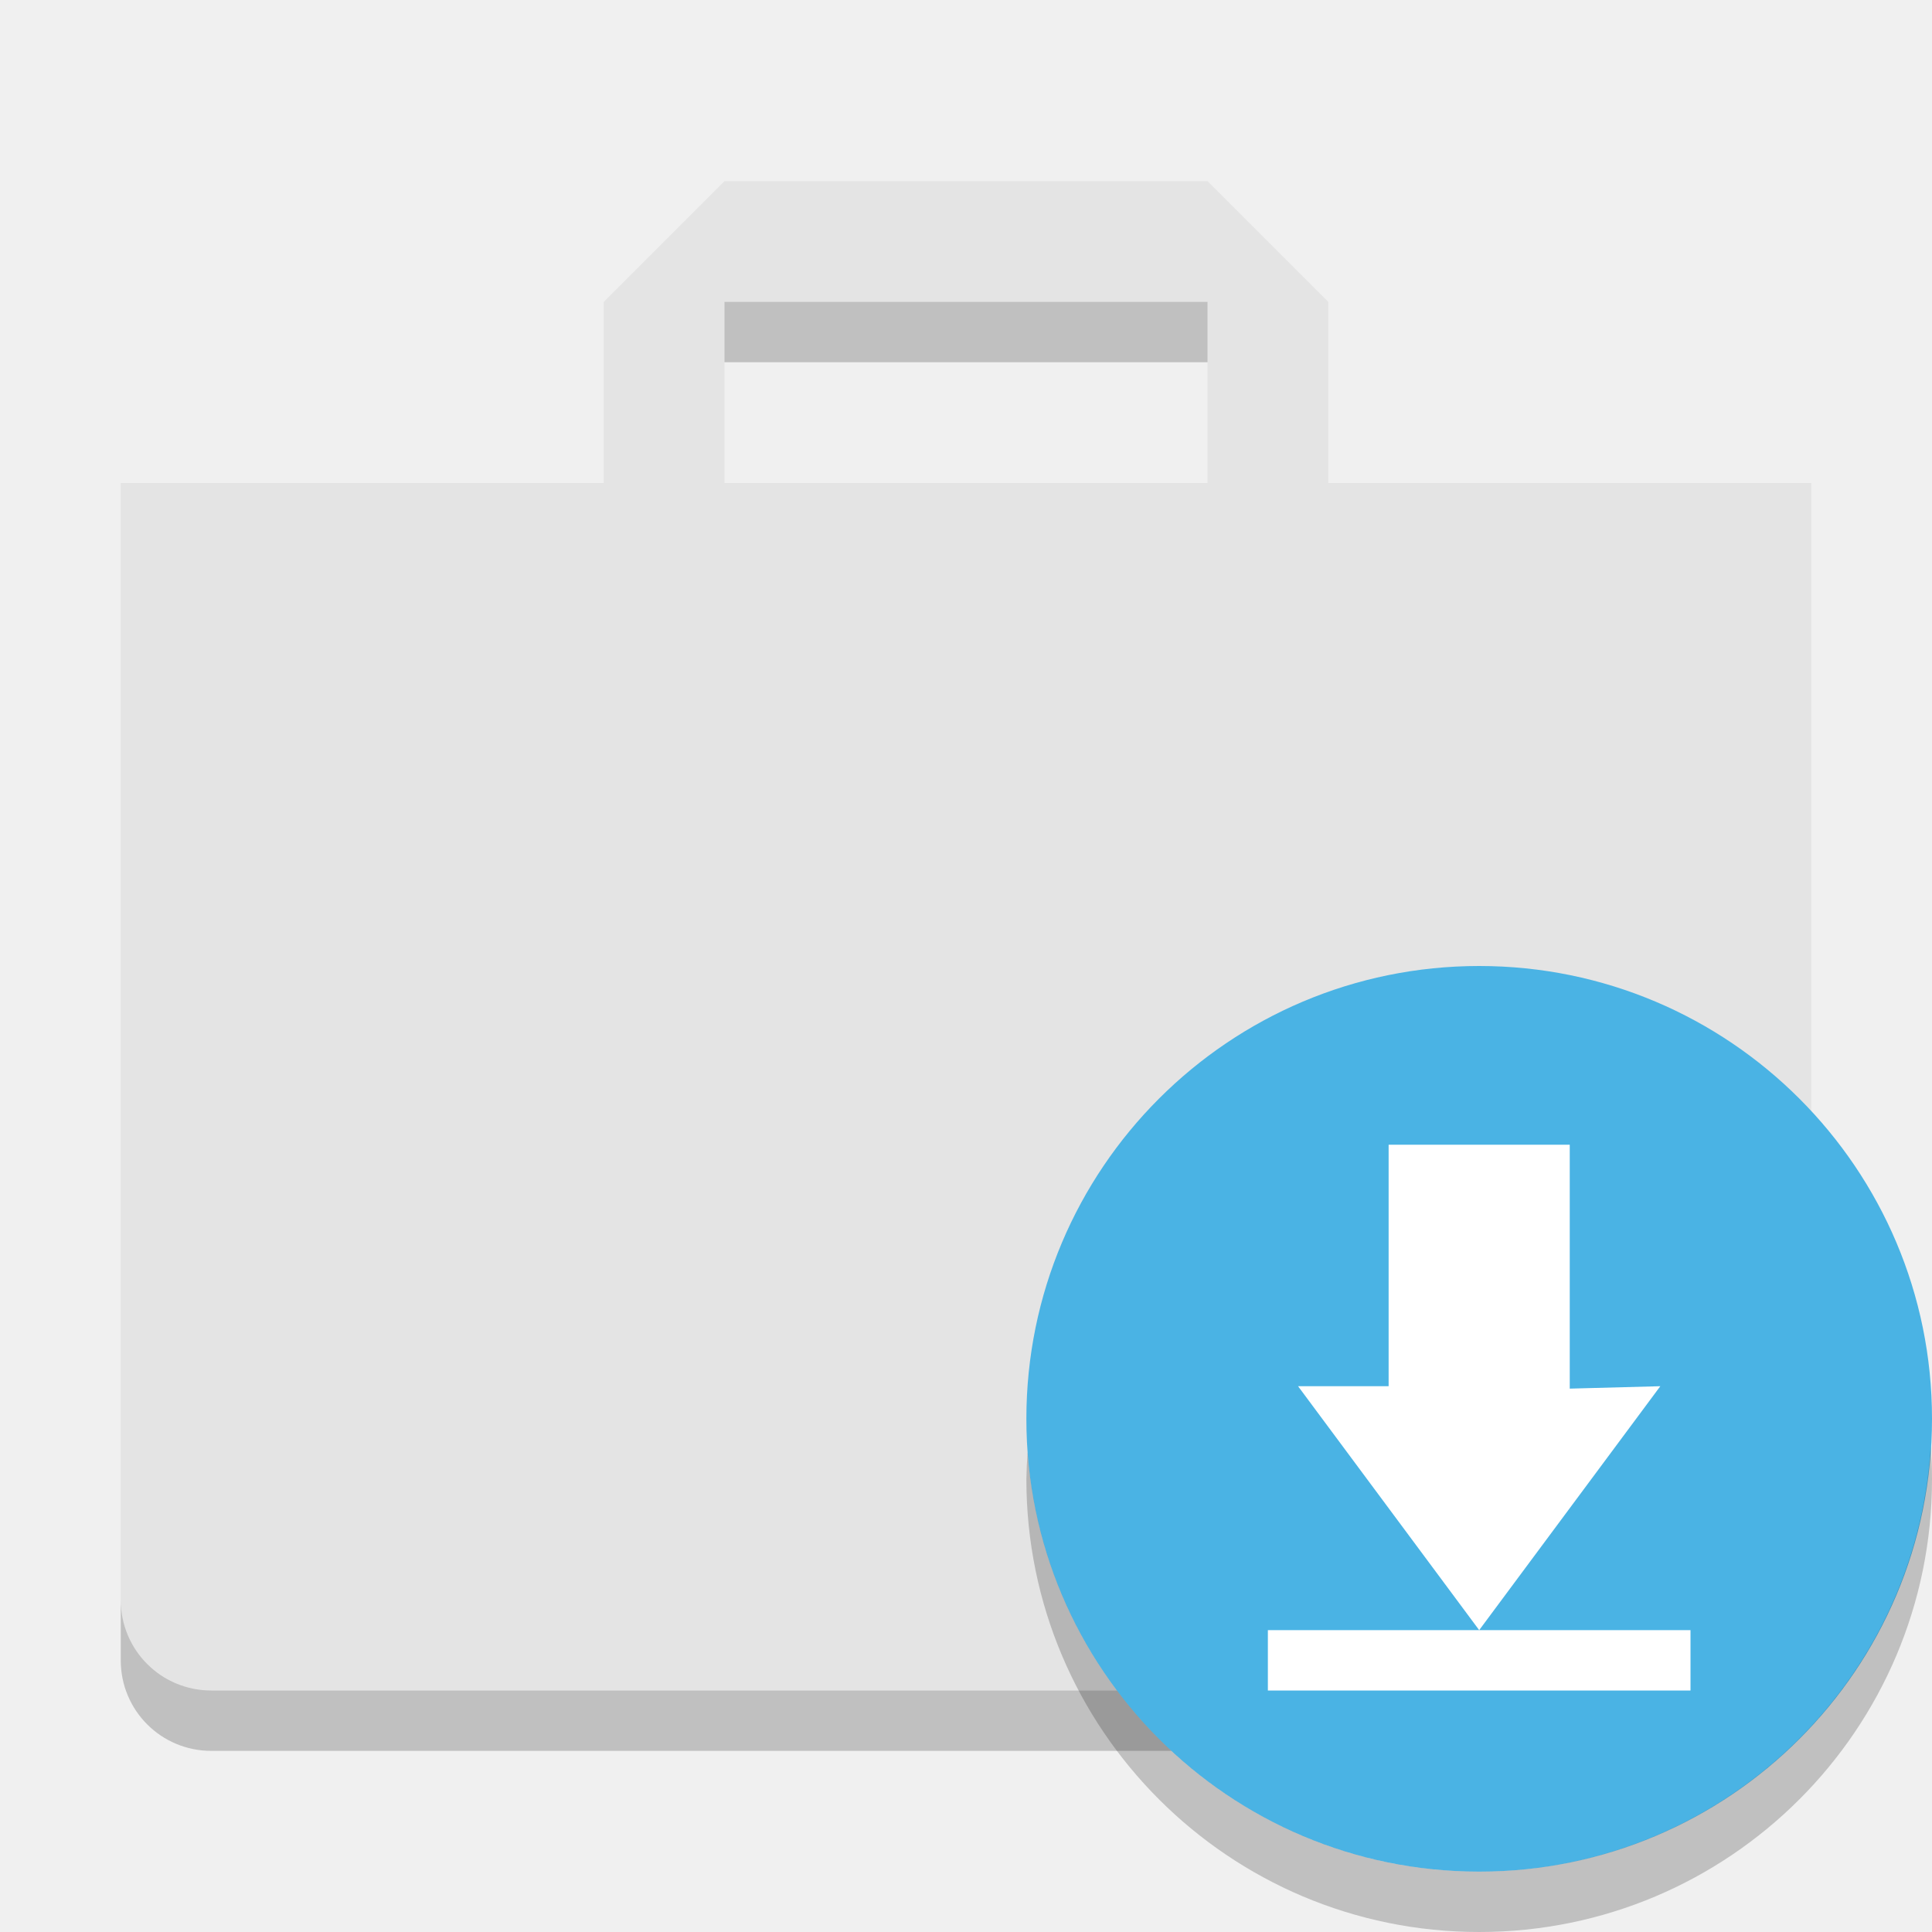
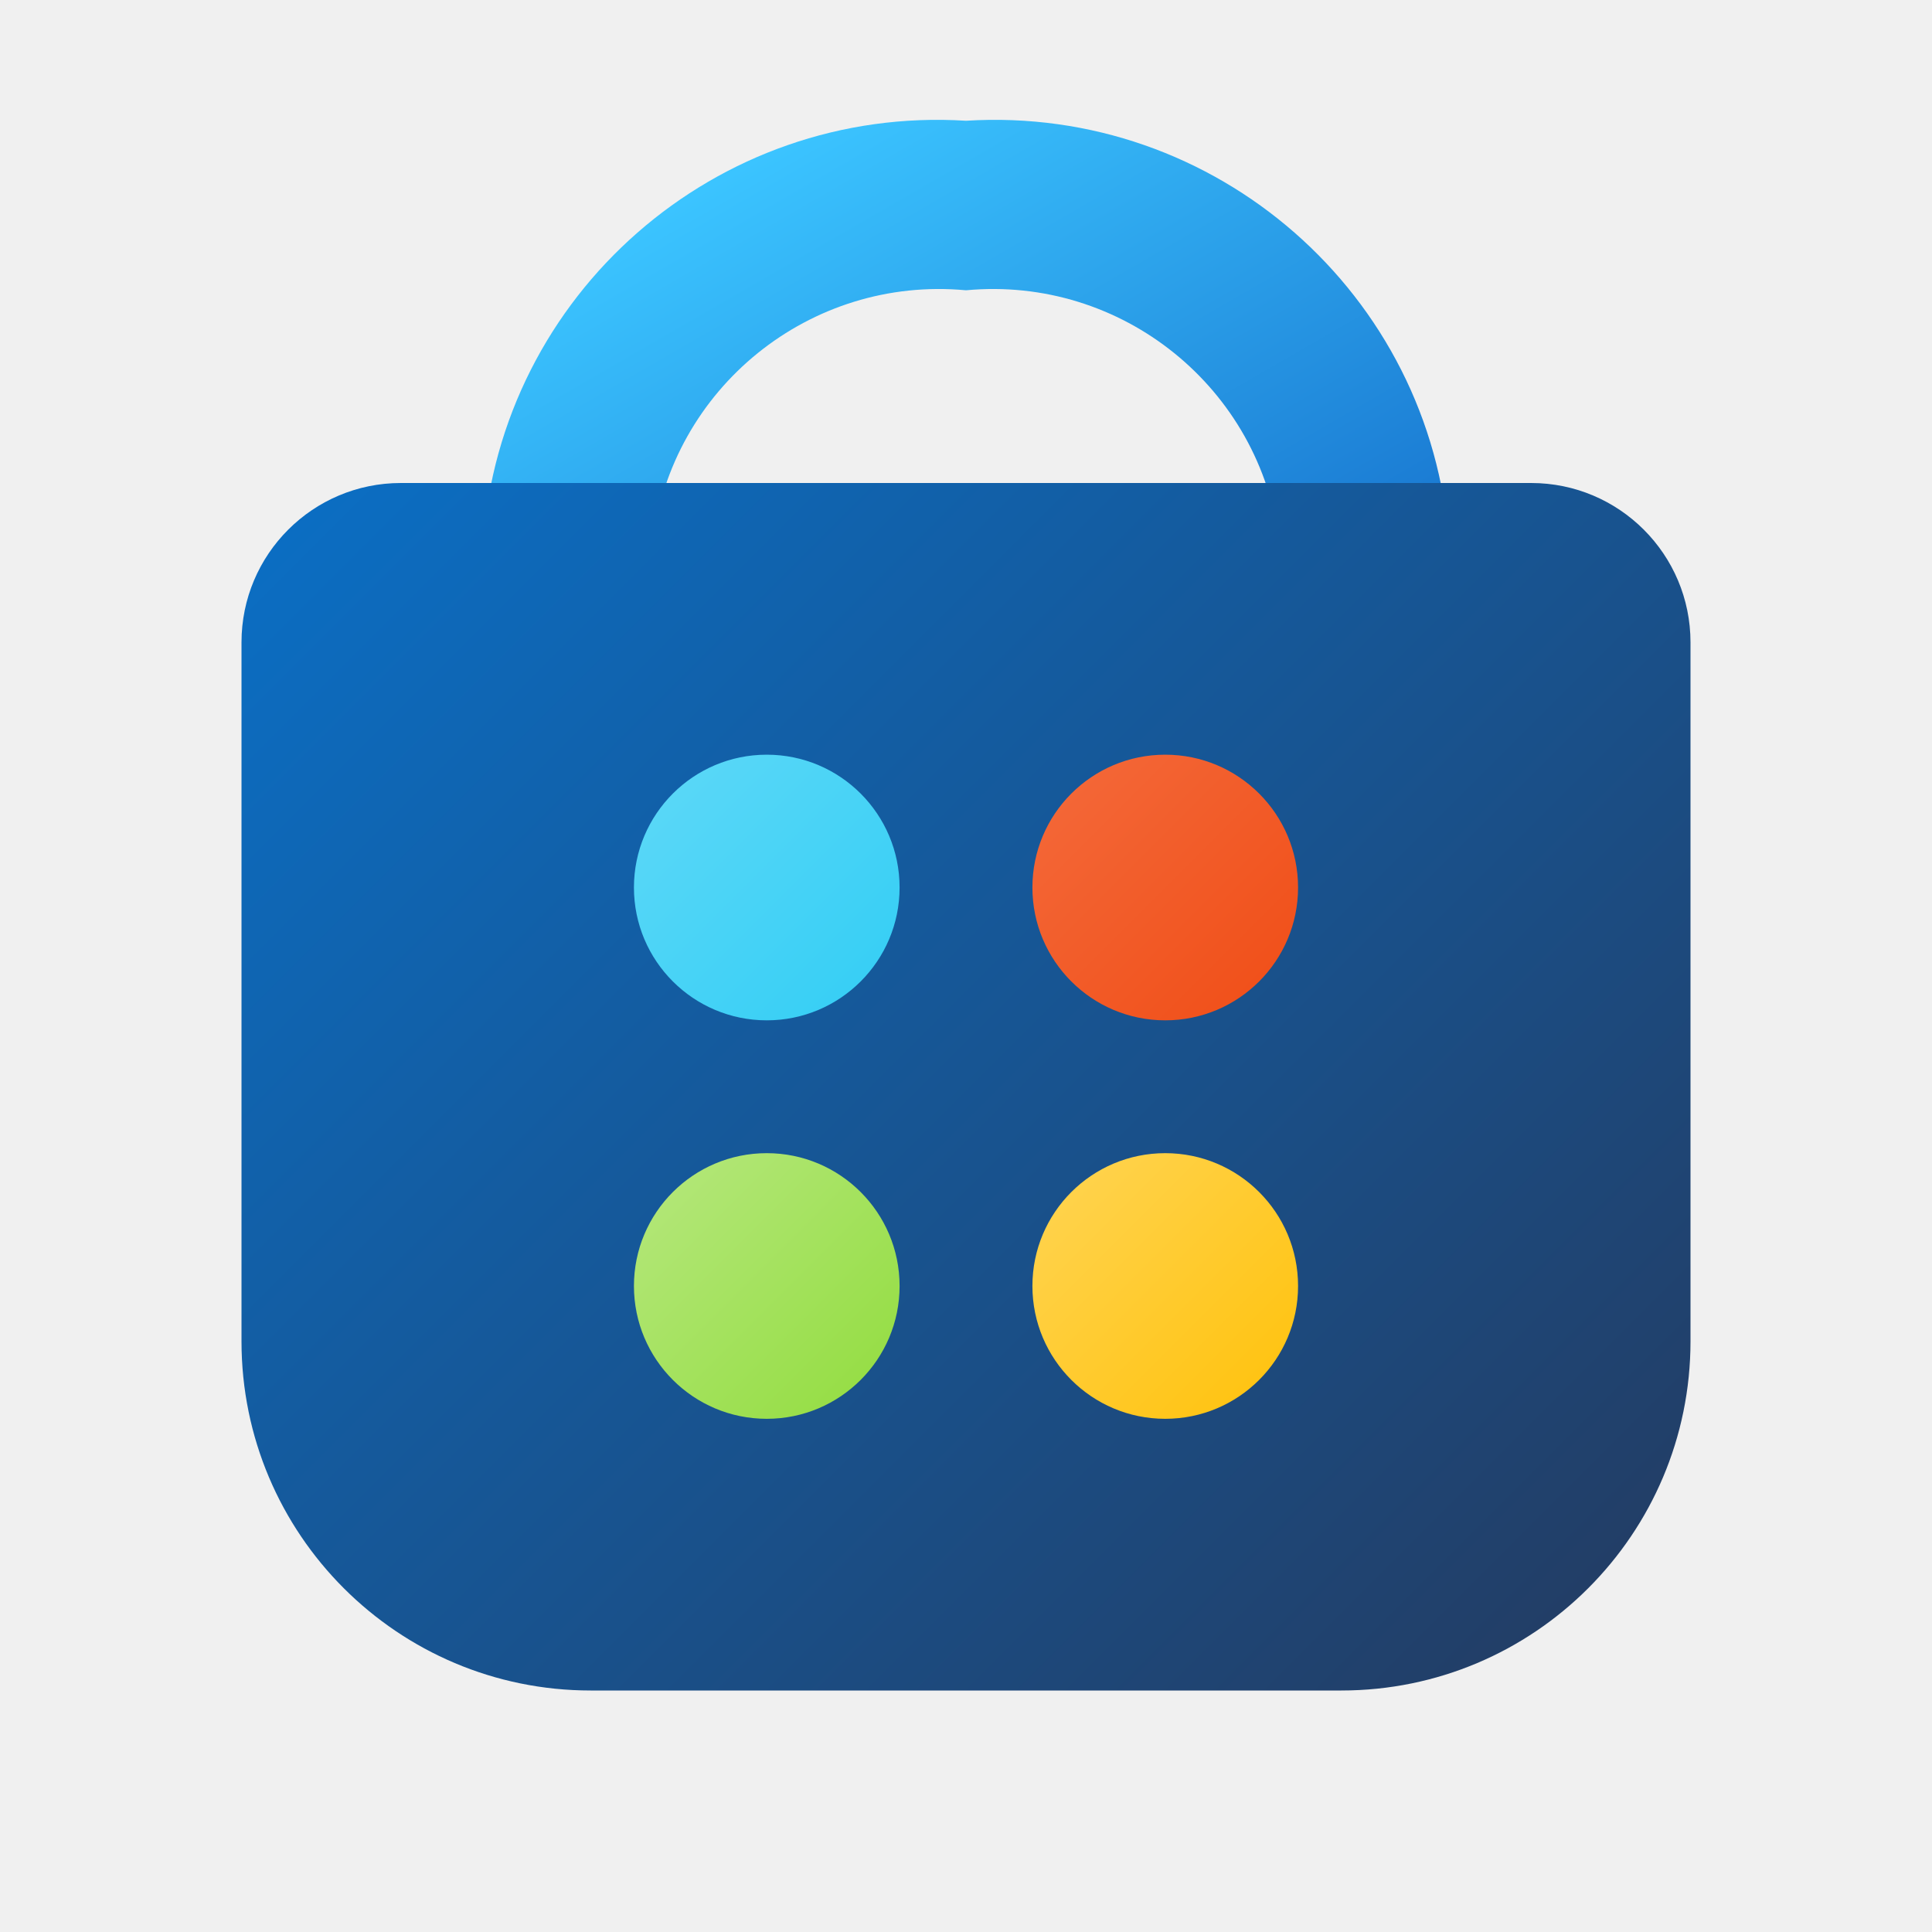
- <svg xmlns="http://www.w3.org/2000/svg" width="32" height="32" version="1">
-   <path fill="#e4e4e4" d="m12 3-2 2v3h-8v18.5c0 0.831 0.669 1.5 1.5 1.5h25c0.831 0 1.5-0.669 1.5-1.5v-18.5h-8v-3l-2-2zm0 2h8v3h-8z" />
-   <path opacity=".2" d="m12 5v1h8v-1h-8zm-10 21.5v1c0 0.831 0.669 1.5 1.5 1.5h25c0.831 0 1.5-0.669 1.5-1.5v-1c0 0.831-0.669 1.5-1.5 1.5h-25c-0.831 0-1.5-0.669-1.5-1.5z" />
-   <circle fill="#4ab3e4" cx="24.5" cy="23.5" r="7.5" />
-   <path fill="#fff" d="m26 18.96v4.04l1.5-0.04-3 4.04-3-4.04h1.5v-4h3zm-5 8.04h7v1h-7z" />
-   <path fill-rule="evenodd" opacity=".2" d="m31.979 23.947a7.5 7.5 0 0 1 -7.479 7.053 7.5 7.5 0 0 1 -7.479 -6.947 7.5 7.5 0 0 0 -0.021 0.447 7.5 7.5 0 0 0 7.5 7.5 7.5 7.5 0 0 0 7.5 -7.5 7.5 7.5 0 0 0 -0.021 -0.553z" />
+ <svg xmlns="http://www.w3.org/2000/svg" viewBox="0 0 8 8">
+   <defs>
+     <style>.cls-1{fill:none;}.cls-2{fill:url(#Gradiente_sem_nome_6);}.cls-3{clip-path:url(#clip-path);}.cls-4{fill:url(#Gradiente_sem_nome_5);}.cls-5{fill:url(#Gradiente_sem_nome_113);}.cls-6{fill:url(#Gradiente_sem_nome_161);}.cls-7{fill:url(#Gradiente_sem_nome_354);}.cls-8{fill:url(#Gradiente_sem_nome_201);}</style>
+     <linearGradient id="Gradiente_sem_nome_6" x1="3.092" y1="0.677" x2="4.908" y2="3.823" gradientUnits="userSpaceOnUse">
+       <stop offset="0" stop-color="#3bc4ff" />
+       <stop offset="1" stop-color="#0e5fc2" />
+     </linearGradient>
+     <clipPath id="clip-path">
+       <path class="cls-1" d="M1.66,2H6.34A.66.66,0,0,1,7,2.66V5.554A1.446,1.446,0,0,1,5.554,7H2.446A1.446,1.446,0,0,1,1,5.554V2.66A.66.66,0,0,1,1.66,2Z" />
+     </clipPath>
+     <linearGradient id="Gradiente_sem_nome_5" x1="1" y1="1" x2="7" y2="7" gradientUnits="userSpaceOnUse">
+       <stop offset="0" stop-color="#0874cf" />
+       <stop offset="1" stop-color="#243a5f" />
+     </linearGradient>
+     <linearGradient id="Gradiente_sem_nome_113" x1="2.786" y1="3.286" x2="3.564" y2="4.064" gradientUnits="userSpaceOnUse">
+       <stop offset="0" stop-color="#58d7f7" />
+       <stop offset="1" stop-color="#38cff5" />
+     </linearGradient>
+     <linearGradient id="Gradiente_sem_nome_161" x1="4.436" y1="3.286" x2="5.214" y2="4.064" gradientUnits="userSpaceOnUse">
+       <stop offset="0" stop-color="#f36636" />
+       <stop offset="1" stop-color="#f1511b" />
+     </linearGradient>
+     <linearGradient id="Gradiente_sem_nome_354" x1="2.786" y1="4.936" x2="3.564" y2="5.714" gradientUnits="userSpaceOnUse">
+       <stop offset="0" stop-color="#b1e675" />
+       <stop offset="1" stop-color="#97de47" />
+     </linearGradient>
+     <linearGradient id="Gradiente_sem_nome_201" x1="4.436" y1="4.936" x2="5.214" y2="5.714" gradientUnits="userSpaceOnUse">
+       <stop offset="0" stop-color="#ffd24a" />
+       <stop offset="1" stop-color="#ffc414" />
+     </linearGradient>
+   </defs>
+   <g id="Camada_1" data-name="Camada 1">
+     <path class="cls-2" d="M4,1.202A1.195,1.195,0,0,1,5.298,2.25,1.195,1.195,0,0,1,4,3.298,1.195,1.195,0,0,1,2.702,2.25,1.195,1.195,0,0,1,4,1.202M4,.5A1.887,1.887,0,0,0,2,2.25,1.887,1.887,0,0,0,4,4,1.887,1.887,0,0,0,6,2.25,1.887,1.887,0,0,0,4,.5Z" />
+     <g class="cls-3">
+       <rect class="cls-4" x="1" y="1" width="6" height="6" />
+     </g>
+   </g>
+   <g id="Camada_2" data-name="Camada 2">
+     <circle class="cls-5" cx="3.175" cy="3.675" r="0.55" />
+     <circle class="cls-6" cx="4.825" cy="3.675" r="0.55" />
+     <circle class="cls-7" cx="3.175" cy="5.325" r="0.55" />
+     <circle class="cls-8" cx="4.825" cy="5.325" r="0.55" />
+   </g>
</svg>
